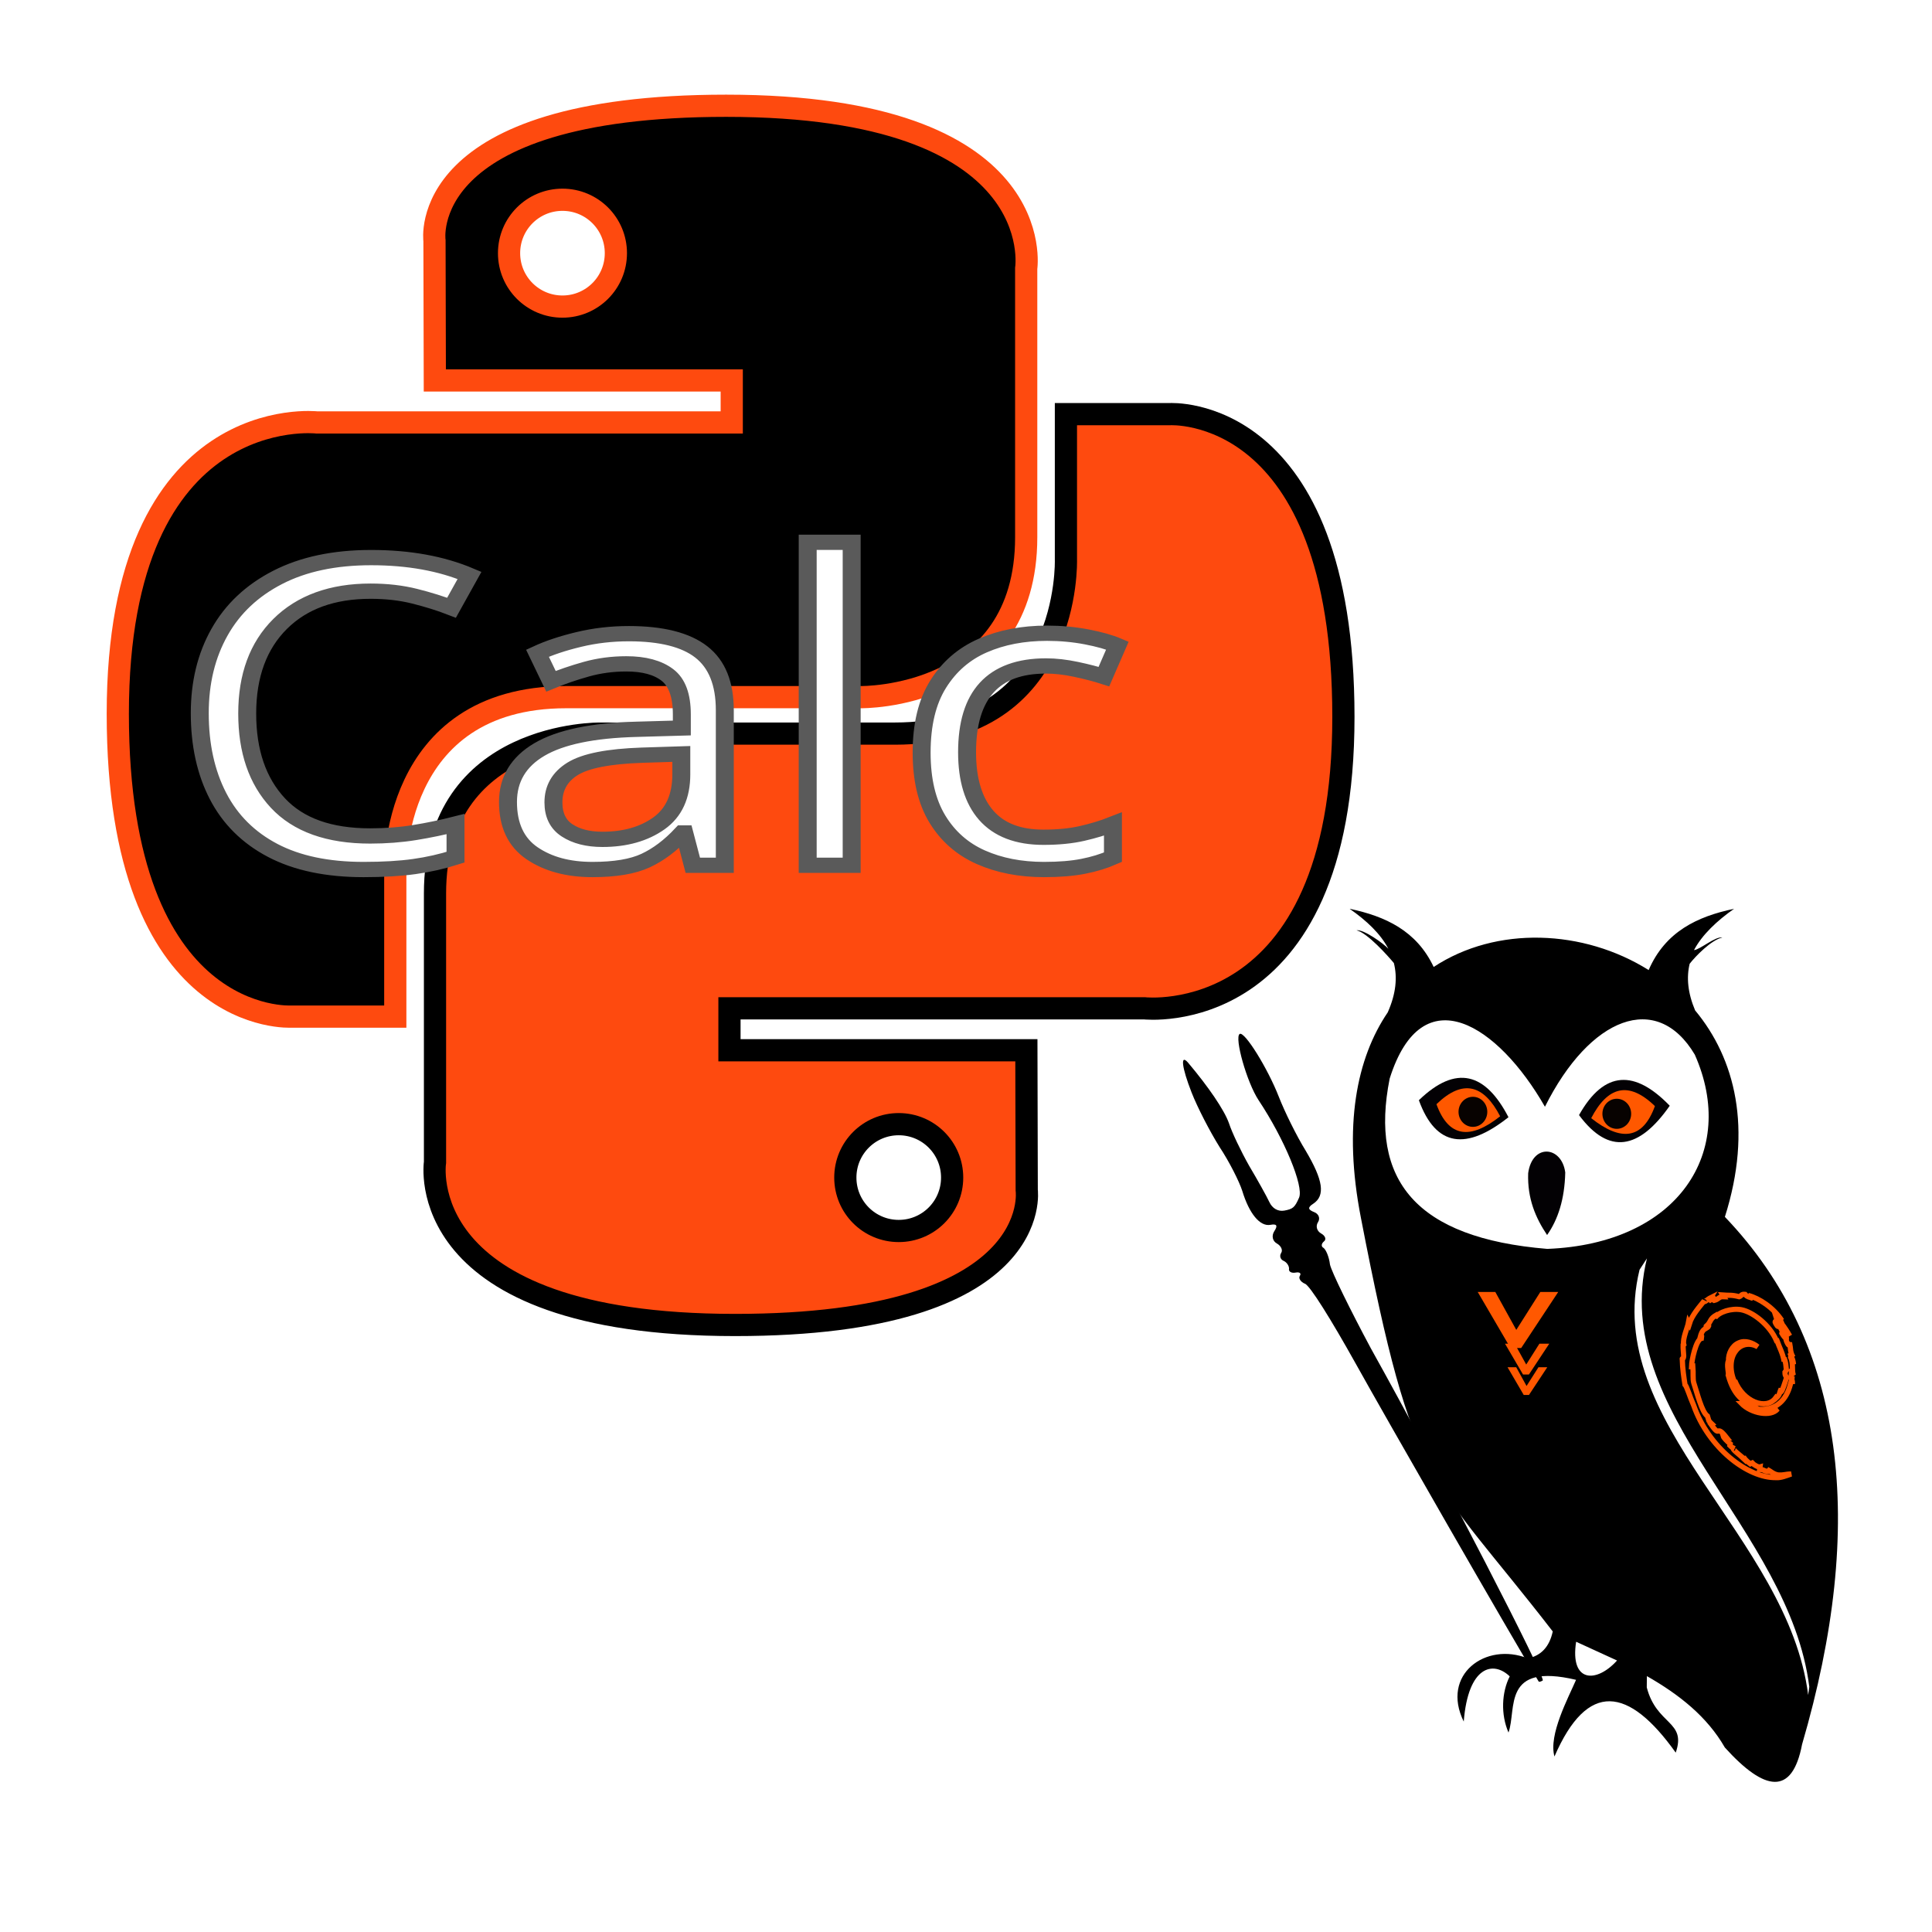
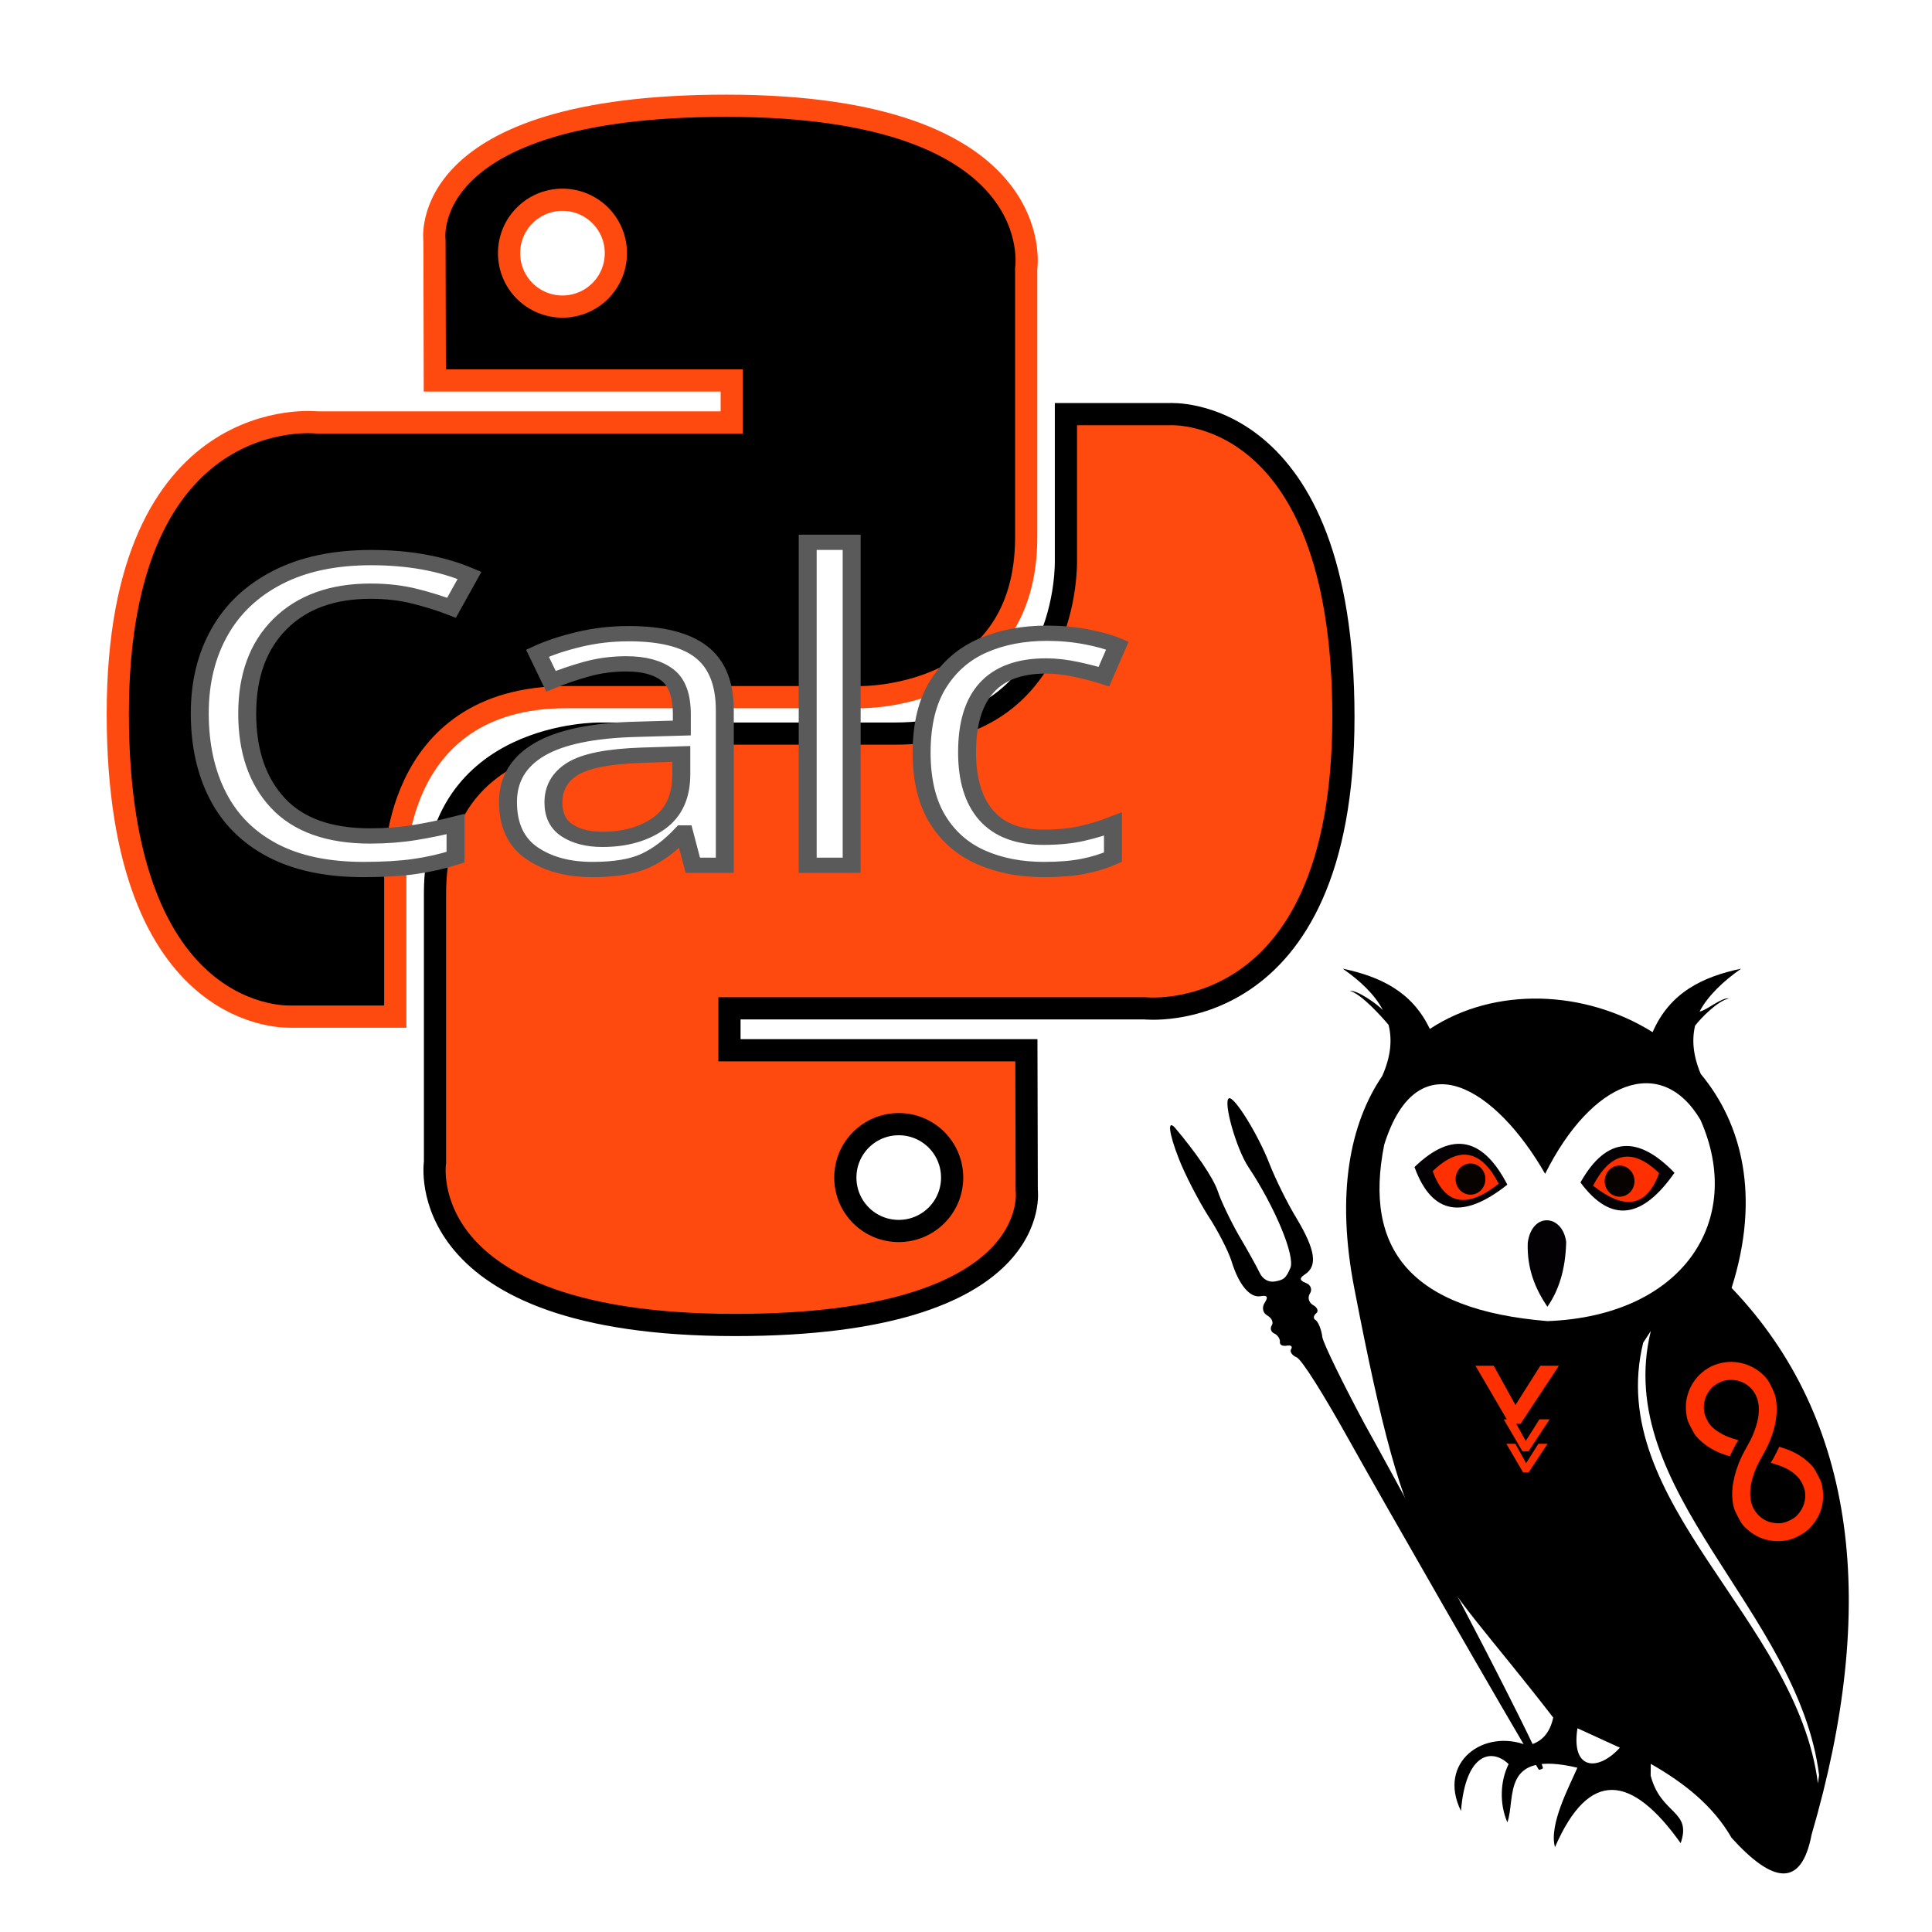
<svg xmlns="http://www.w3.org/2000/svg" xmlns:ns2="http://www.openswatchbook.org/uri/2009/osb" xmlns:xlink="http://www.w3.org/1999/xlink" width="213mm" height="213mm" viewBox="0 0 754.724 754.724" id="svg4205" version="1.1">
  <defs id="defs4207">
    <linearGradient xlink:href="#linearGradient4180" id="linearGradient4184" x1="472.741" y1="281.256" x2="503.568" y2="281.256" gradientUnits="userSpaceOnUse" />
    <linearGradient id="linearGradient4180" ns2:paint="solid">
      <stop style="stop-color:#ffffff;stop-opacity:1;" offset="0" id="stop4182" />
    </linearGradient>
    <linearGradient xlink:href="#linearGradient4180" id="linearGradient4161" gradientUnits="userSpaceOnUse" gradientTransform="matrix(4.335909,0,0,4.335909,-1966.739,-626.0919)" x1="472.741" y1="281.256" x2="503.568" y2="281.256" />
  </defs>
  <g id="layer1" transform="translate(0,-297.6379)">
    <g id="g1894" transform="matrix(4.335909,0,0,4.335909,-148.8279,46.41259)">
      <path style="color:#000000;display:inline;overflow:visible;visibility:visible;opacity:1;fill:#000000;fill-opacity:1;fill-rule:nonzero;stroke:#fe4a0f;stroke-width:2;stroke-linecap:butt;stroke-linejoin:miter;stroke-miterlimit:4;stroke-dasharray:none;stroke-dashoffset:0;stroke-opacity:1;marker:none;marker-start:none;marker-mid:none;marker-end:none" d="M 99.75,67.469 C 71.718,67.469 73.469,79.625 73.469,79.625 L 73.5,92.219 l 26.75,0 0,3.781 -37.375,0 c 0,0 -17.938,-2.034 -17.938,26.25 -2e-6,28.284 15.656,27.281 15.656,27.281 l 9.344,0 0,-13.125 c 0,0 -0.504,-15.656 15.406,-15.656 15.91,0 26.531,0 26.531,0 0,0 14.906,0.241 14.906,-14.406 0,-14.647 0,-24.219 0,-24.219 0,-2e-6 2.263,-14.656 -27.031,-14.656 z M 85,75.938 c 2.661,-2e-6 4.812,2.151 4.812,4.812 2e-6,2.661 -2.151,4.812 -4.812,4.812 -2.661,2e-6 -4.812,-2.151 -4.812,-4.812 -2e-6,-2.661 2.151,-4.812 4.812,-4.812 z" id="path8615" />
      <path id="path8620" d="m 100.546,177.315 c 28.032,0 26.281,-12.156 26.281,-12.156 l -0.031,-12.594 -26.75,0 0,-3.781 37.375,0 c 0,0 17.938,2.034 17.938,-26.25 10e-6,-28.284 -15.656,-27.281 -15.656,-27.281 l -9.344,0 0,13.125 c 0,0 0.504,15.656 -15.406,15.656 -15.91,0 -26.531,0 -26.531,0 0,0 -14.906,-0.241 -14.906,14.406 0,14.647 0,24.219 0,24.219 0,0 -2.263,14.656 27.031,14.656 z m 14.75,-8.469 c -2.661,0 -4.812,-2.151 -4.812,-4.812 0,-2.661 2.151,-4.812 4.812,-4.812 2.661,0 4.812,2.151 4.812,4.812 1e-5,2.661 -2.151,4.812 -4.812,4.812 z" style="color:#000000;display:inline;overflow:visible;visibility:visible;opacity:1;fill:#fe4a0f;fill-opacity:1;fill-rule:nonzero;stroke:#000000;stroke-width:2;stroke-linecap:butt;stroke-linejoin:miter;stroke-miterlimit:4;stroke-dasharray:none;stroke-dashoffset:0;stroke-opacity:1;marker:none;marker-start:none;marker-mid:none;marker-end:none" />
    </g>
    <text xml:space="preserve" style="font-style:normal;font-weight:normal;font-size:258.681px;line-height:1000%;font-family:sans-serif;letter-spacing:0px;word-spacing:0px;fill:url(#linearGradient4161);fill-opacity:1;stroke:#5a5a5a;stroke-width:6.467px;stroke-linecap:butt;stroke-linejoin:miter;stroke-opacity:1" x="60.996" y="689.151" id="text4152" transform="scale(1.084151,0.9223812)">
      <tspan id="tspan4154" x="60.996" y="689.151" style="font-style:normal;font-variant:normal;font-weight:normal;font-stretch:normal;font-size:180px;font-family:'Atomic Age';-inkscape-font-specification:'Atomic Age';fill:url(#linearGradient4161);fill-opacity:1;stroke:#5a5a5a;stroke-width:6.467px;stroke-opacity:1">Calc</tspan>
    </text>
-     <g id="g5" transform="matrix(1.218054,0,0,1.218054,450.6,652.6529)">
-       <path style="fill:#000000;fill-opacity:1" d="m 183.255,98.807 c 8.986,-28.332 3.26,-50.848 -9.545,-66.221 -2.379,-5.635 -2.802,-10.562 -1.756,-14.947 1.828,-2.376 6.929,-7.652 10.492,-8.432 -2.25,-0.429 -6.974,3.784 -9.099,4.051 C 175.895,8.395 180.751,3.802 186.205,0 174.414,2.475 164.162,7.299 158.808,19.649 137.952,6.58 110.007,5.378 89.859,18.657 84.393,7.041 74.379,2.404 62.911,0.001 c 5.446,3.8 9.877,7.97 12.424,12.823 C 73.78,11.114 67.317,6.485 65.116,6.901 68.559,7.653 75.255,15.177 77.097,17.402 c 1.162,4.608 0.698,9.807 -1.965,15.811 -9.959,14.668 -14.391,36.376 -8.596,65.951 17.03,88.137 22.261,81.819 61.513,132.6 -1.054,4.916 -3.736,7.779 -7.996,8.643 -13.521,-5.423 -27.965,5.239 -20.547,20.259 1.409,-17.866 9.467,-19.591 14.745,-14.496 -2.595,5.15 -2.914,12.202 -0.391,18.019 2.687,-7.592 -2.166,-22.534 21.665,-16.908 -2.49,5.776 -8.893,17.654 -6.927,24.587 10.615,-24.438 23.82,-22.383 38.892,-1.238 3.545,-10.217 -6.11,-8.708 -9.287,-20.914 l 0.035,-3.631 c 10.469,5.975 19.355,13.055 25,22.891 12.761,14.112 21.596,15.618 24.771,-0.991 l 0,-0.001 C 228.607,197.58 222.276,139.563 183.255,98.807 Z m -56.968,10.267 C 84.032,105.59 69.265,86.939 75.751,54.449 c 10.454,-33.17 34.827,-17.129 49.793,9.036 14.405,-28.814 35.89,-37.211 48.06,-16.718 13.816,31.07 -5.275,60.681 -47.317,62.307 z m 9.261,125.994 13.123,6.013 c -6.591,7.325 -15.178,7.187 -13.123,-6.013 z m 74.418,17.081 c -6.438,-50.953 -66.215,-86.933 -54.074,-136.399 l 2.366,-3.631 c -12.141,49.466 45.637,86.464 52.076,137.417 z" id="path7" />
-       <path style="fill:#030104" d="m 120.166,84.808 c -0.281,8.138 2.379,14.322 6.071,19.82 3.5,-4.974 5.621,-11.458 5.822,-20.068 -1.128,-8.563 -10.596,-9.362 -11.893,0.248 z" id="path9" />
-       <path style="fill:#030104" d="m 136.477,66.161 c 9.585,12.926 19.29,11.029 29.095,-2.995 -11.112,-11.498 -20.925,-11.527 -29.095,2.995 z" id="path11" />
-       <path style="fill:#030104" d="m 85.114,61.392 c 5.486,15.127 15.328,16.086 28.736,5.449 -7.358,-14.192 -16.754,-17.031 -28.736,-5.449 z" id="path13" />
+     <g id="g4243" transform="matrix(0.3865917,0,0,0.3865917,268.2257,602.7763)">
+       <g id="g5" transform="matrix(3.265141,0,0,3.265141,457.5811,189.5255)">
+         <path style="fill:#000000;fill-opacity:1" d="m 183.255,98.807 c 8.986,-28.332 3.26,-50.848 -9.545,-66.221 -2.379,-5.635 -2.802,-10.562 -1.756,-14.947 1.828,-2.376 6.929,-7.652 10.492,-8.432 -2.25,-0.429 -6.974,3.784 -9.099,4.051 C 175.895,8.395 180.751,3.802 186.205,0 174.414,2.475 164.162,7.299 158.808,19.649 137.952,6.58 110.007,5.378 89.859,18.657 84.393,7.041 74.379,2.404 62.911,0.001 c 5.446,3.8 9.877,7.97 12.424,12.823 C 73.78,11.114 67.317,6.485 65.116,6.901 68.559,7.653 75.255,15.177 77.097,17.402 c 1.162,4.608 0.698,9.807 -1.965,15.811 -9.959,14.668 -14.391,36.376 -8.596,65.951 17.03,88.137 22.261,81.819 61.513,132.6 -1.054,4.916 -3.736,7.779 -7.996,8.643 -13.521,-5.423 -27.965,5.239 -20.547,20.259 1.409,-17.866 9.467,-19.591 14.745,-14.496 -2.595,5.15 -2.914,12.202 -0.391,18.019 2.687,-7.592 -2.166,-22.534 21.665,-16.908 -2.49,5.776 -8.893,17.654 -6.927,24.587 10.615,-24.438 23.82,-22.383 38.892,-1.238 3.545,-10.217 -6.11,-8.708 -9.287,-20.914 l 0.035,-3.631 c 10.469,5.975 19.355,13.055 25,22.891 12.761,14.112 21.596,15.618 24.771,-0.991 l 0,-0.001 C 228.607,197.58 222.276,139.563 183.255,98.807 Z m -56.968,10.267 C 84.032,105.59 69.265,86.939 75.751,54.449 c 10.454,-33.17 34.827,-17.129 49.793,9.036 14.405,-28.814 35.89,-37.211 48.06,-16.718 13.816,31.07 -5.275,60.681 -47.317,62.307 z m 9.261,125.994 13.123,6.013 c -6.591,7.325 -15.178,7.187 -13.123,-6.013 z m 74.418,17.081 c -6.438,-50.953 -66.215,-86.933 -54.074,-136.399 l 2.366,-3.631 c -12.141,49.466 45.637,86.464 52.076,137.417 z" id="path7" />
+         <path style="fill:#030104" d="m 120.166,84.808 c -0.281,8.138 2.379,14.322 6.071,19.82 3.5,-4.974 5.621,-11.458 5.822,-20.068 -1.128,-8.563 -10.596,-9.362 -11.893,0.248 z" id="path9" />
+         <path style="fill:#030104" d="m 136.477,66.161 c 9.585,12.926 19.29,11.029 29.095,-2.995 -11.112,-11.498 -20.925,-11.527 -29.095,2.995 z" id="path11" />
+         <path style="fill:#030104" d="m 85.114,61.392 c 5.486,15.127 15.328,16.086 28.736,5.449 -7.358,-14.192 -16.754,-17.031 -28.736,-5.449 z" id="path13" />
+       </g>
+       <path style="fill:#ff3000;fill-opacity:1" d="m 753.896,394.149 c 12.736,35.117 35.583,37.343 66.71,12.65 -17.081,-32.946 -38.894,-39.537 -66.71,-12.65 z" id="path13-3" />
+       <path style="fill:#ff3000;fill-opacity:1" d="m 982.665,396.126 c -12.736,35.117 -35.583,37.343 -66.71,12.65 17.081,-32.946 38.894,-39.537 66.71,-12.65 z" id="path13-3-7" />
+       <ellipse style="opacity:0.97;fill:#000000;fill-opacity:1;fill-rule:nonzero;stroke:none;stroke-width:1.4;stroke-linecap:round;stroke-linejoin:round;stroke-miterlimit:4;stroke-dasharray:none;stroke-dashoffset:0;stroke-opacity:1" id="path4230" cx="792.081" cy="402.14" rx="15.066" ry="15.751" />
+       <ellipse style="opacity:0.97;fill:#000000;fill-opacity:1;fill-rule:nonzero;stroke:none;stroke-width:1.4;stroke-linecap:round;stroke-linejoin:round;stroke-miterlimit:4;stroke-dasharray:none;stroke-dashoffset:0;stroke-opacity:1" id="path4230-5" cx="942.742" cy="404.194" rx="15.066" ry="15.751" />
+       <path d="m 497.45,381.777 c 6.095,15.643 19.349,41.242 29.271,57.091 10.423,15.755 20.735,36.411 23.792,45.908 7.278,23.963 18.556,37.73 29.569,35.687 6.508,-1.207 7.929,0.664 4.089,6.561 -3.163,4.856 -1.949,10.426 2.573,12.941 4.523,2.516 6.414,7.045 4.607,9.82 -2.033,3.122 -0.966,6.889 2.458,8.388 3.424,1.5 5.768,5.335 5.737,8.085 -0.758,3.19 2.441,5.037 6.946,4.201 4.005,-0.743 6.153,0.689 4.346,3.464 -1.582,2.428 0.762,6.263 5.236,8.178 5.201,1.475 28.31,38.97 52.683,82.636 31.823,57.227 162.021,284.377 192.209,333.978 0.549,0.508 2.051,0.23 4.231,-1.09 3.632,-2.199 -104.337,-212.123 -179.845,-347.555 -21.852,-40.778 -41.329,-80.472 -42.963,-88.098 -0.908,-8.066 -4.319,-15.668 -6.742,-17.353 -2.649,-1.339 -2.392,-4.436 0.465,-6.796 2.631,-2.013 1.564,-5.78 -2.959,-8.295 -4.523,-2.516 -5.962,-7.738 -3.251,-11.901 2.485,-3.816 0.82,-8.691 -4.155,-10.513 -6.299,-2.491 -6.995,-4.802 -0.957,-8.667 13.028,-8.516 10.437,-24.809 -7.809,-55.582 -9.648,-15.594 -22.126,-41.032 -28.222,-56.675 -11.544,-29.576 -35.801,-68.688 -40.886,-65.61 -5.812,3.518 7.419,50.774 19.862,69.51 26.906,40.451 47.438,90.013 42.308,101.944 -4.501,10.289 -6.406,11.862 -15.416,13.533 -6.507,1.207 -12.629,-2.232 -15.717,-8.979 -2.764,-5.892 -12.284,-23.035 -21.108,-37.866 -8.598,-15.179 -18.086,-35.072 -21.143,-44.569 -4.948,-14.026 -21.657,-38.375 -43.017,-63.69 -8.111,-9.17 -6.441,5.159 3.809,31.316 z" id="path8" style="stroke:none;stroke-opacity:1" />
+       <text id="text4698-3" y="-628.815" x="704.818" style="font-style:normal;font-variant:normal;font-weight:bold;font-stretch:normal;font-size:142.432px;line-height:125%;font-family:sans-serif;-inkscape-font-specification:'sans-serif, Bold';text-align:start;letter-spacing:0px;word-spacing:0px;writing-mode:lr-tb;text-anchor:start;fill:#ff3000;fill-opacity:1;stroke:none;stroke-width:1px;stroke-linecap:butt;stroke-linejoin:miter;stroke-opacity:1" xml:space="preserve" transform="scale(1.125698,-0.8883376)">
+         <tspan y="-628.815" x="704.818" id="tspan4700-5">^</tspan>
+       </text>
+       <text id="text4698-3-6" y="-706.097" x="731.688" style="font-style:normal;font-variant:normal;font-weight:bold;font-stretch:normal;font-size:78.295px;line-height:125%;font-family:sans-serif;-inkscape-font-specification:'sans-serif, Bold';text-align:start;letter-spacing:0px;word-spacing:0px;writing-mode:lr-tb;text-anchor:start;fill:#ff3000;fill-opacity:1;stroke:none;stroke-width:1px;stroke-linecap:butt;stroke-linejoin:miter;stroke-opacity:1" xml:space="preserve" transform="scale(1.125698,-0.8883376)">
+         <tspan y="-706.097" x="731.688" id="tspan4700-5-2">^</tspan>
+       </text>
+       <text id="text4698-3-9" y="-735.927" x="734.219" style="font-style:normal;font-variant:normal;font-weight:bold;font-stretch:normal;font-size:70.278px;line-height:125%;font-family:sans-serif;-inkscape-font-specification:'sans-serif, Bold';text-align:start;letter-spacing:0px;word-spacing:0px;writing-mode:lr-tb;text-anchor:start;fill:#ff3000;fill-opacity:1;stroke:none;stroke-width:1px;stroke-linecap:butt;stroke-linejoin:miter;stroke-opacity:1" xml:space="preserve" transform="scale(1.125698,-0.8883376)">
+         <tspan y="-735.927" x="734.219" id="tspan4700-5-1">^</tspan>
+       </text>
+       <g transform="matrix(0.09151779,0.1740942,-0.1740942,0.09151779,1120.398,544.532)" id="g6" style="fill:#ff3000;fill-opacity:1">
+         <g transform="matrix(0.1,0,0,-0.1,0,511)" id="g8" style="fill:#ff3000;fill-opacity:1">
+           <path d="M 2039,2411.4 C 738.8,2178.5 -123.4,908.3 151,-373.4 c 99.1,-468 341.2,-894.5 693.9,-1224.1 274.3,-258.2 574,-426.5 970.5,-548.6 186.7,-55.3 237.4,-62.3 606.3,-62.3 359.6,-2.3 424.2,4.6 599.4,53 523.3,147.5 986.7,421.9 1420,836.8 l 189,182.1 -191.3,262.8 C 4335,-728.4 4215.2,-555.5 4176,-486.4 l -71.5,126.8 -216.7,-214.4 c -364.2,-361.9 -776.9,-613.2 -1136.5,-693.9 -228.2,-50.7 -560.2,-34.6 -767.7,36.9 -426.5,145.2 -767.7,497.9 -906,933.6 -73.8,237.4 -69.2,604 13.8,836.8 126.8,359.6 364.2,643.2 682.4,809.2 659.3,343.5 1399.3,147.5 2111.6,-562.5 103.7,-101.4 253.6,-267.4 334.3,-368.8 147.5,-184.4 212.1,-276.6 516.4,-744.6 514.1,-786.1 1254.1,-1450 1911.1,-1710.5 371.2,-147.5 495.6,-170.6 938.3,-170.6 371.1,0 419.6,6.9 606.3,62.3 663.9,202.9 1152.6,604 1452.3,1187.2 186.7,366.5 255.9,650.1 255.9,1065 0,414.9 -69.2,698.5 -255.9,1065 -297.4,580.9 -793,986.7 -1447.7,1184.9 -191.3,57.6 -239.8,64.5 -610.9,64.5 -348.1,0 -428.8,-6.9 -592.5,-50.7 C 6481.2,2231.5 5990.2,1941 5566,1528.4 l -189,-182.1 191.3,-260.5 c 106,-145.2 223.6,-318.1 260.5,-385 l 71.4,-124.5 239.8,235.1 c 368.8,357.3 687,553.3 1072,657 230.5,64.5 590.2,53 811.5,-23.1 421.9,-147.5 737.7,-465.7 892.1,-906 50.7,-140.6 62.2,-209.8 62.2,-421.9 2.3,-357.3 -76.1,-587.8 -295.1,-878.3 -253.6,-338.9 -666.2,-537.1 -1111.1,-539.4 -580.9,0 -1219.5,391.9 -1784.3,1095 -147.5,184.6 -212,276.8 -516.3,744.8 -615.5,942.9 -1440.8,1609.1 -2268.4,1830.4 -200.6,53 -760.7,78.4 -963.6,41.5 z" id="path10" style="fill:#ff3000;fill-opacity:1" />
+         </g>
+       </g>
    </g>
-     <path style="fill:#ff5800;fill-opacity:1" d="m 561.14,728.987 c 4.751,13.1 13.274,13.931 24.886,4.719 -6.372,-12.29 -14.509,-14.749 -24.886,-4.719 z" id="path13-3" />
-     <path style="fill:#ff5800;fill-opacity:1" d="m 646.482,729.725 c -4.751,13.1 -13.274,13.931 -24.886,4.719 6.372,-12.291 14.509,-14.749 24.886,-4.719 z" id="path13-3-7" />
-     <path d="m 696.912,828.084 c 0.803,1.876 0.704,2.98 0.93,4.775 l -0.554,0.801 c 0.022,1.855 0.466,1 0.532,2.456 -0.508,1.53 -1.493,4.75 -2.03,5.221 -0.463,0.167 0.022,-0.849 0.009,-1.167 -0.817,1.696 -0.326,2.193 -2.01,3.692 l -0.126,-0.151 c -3.638,4.986 -12.796,1.538 -15.999,-6.818 0.157,0.548 0.009,0.454 -0.017,0.708 -1.944,-4.182 -1.926,-9.156 0.277,-12.053 2.087,-3.003 5.717,-3.535 8.755,-1.781 -1.893,-1.53 -4.939,-2.744 -7.492,-1.517 -2.555,1.069 -4.094,4.222 -3.95,6.934 -0.877,1.637 0.233,4.895 -0.109,5.706 2.257,7.968 5.796,10.402 11.111,12.815 0.805,0.306 0.413,0.556 0.654,0.934 -1.566,-0.298 -3.185,-1.04 -4.707,-2.131 0.892,0.79 1.812,1.537 2.809,2.017 -1.396,-0.073 -4.288,-2.773 -4.801,-2.727 3.981,4.113 11.674,5.371 14.209,2.25 -1.48,0.669 -3.411,1.388 -5.44,1.21 -0.909,-0.213 -2.281,-0.855 -2.183,-1.114 5.337,0.49 9.718,-1.861 11.924,-7.531 0.574,-1.414 0.952,-3.583 1.252,-3.728 -0.092,1.127 0.259,0.422 0.231,1.396 0.136,-2.504 -0.767,-0.697 -0.44,-4.059 l 0.918,0.774 c -0.895,-1.684 0.081,-4.537 -1.206,-7.249 0.081,-1.015 0.829,0.734 1.16,2.867 -0.245,-2.414 -0.835,-2.586 -1.387,-4.441 0.408,0.536 0.887,1.088 1.254,1.679 -1.232,-1.943 -0.989,-3.697 -1.27,-4.997 -0.246,-0.039 -0.251,1.171 -1.329,-1.271 -0.411,-1.083 -5e-5,-0.652 -0.026,-0.949 -0.205,-0.06 -0.943,-0.724 -1.82,-2.21 0.03,-0.444 0.867,0.775 1.135,0.732 -0.657,-1.196 -1.31,-2.049 -1.704,-3.011 -1.527,-1.75 -0.149,0.372 -1.187,-0.543 -2.047,-2.928 0.342,-1 -0.143,-2.505 2.064,1.816 4.122,5.08 5.006,6.42 -0.937,-1.688 -1.996,-3.266 -3.116,-4.754 0.435,0.062 -2.019,-3.437 0.026,-1.284 -3.258,-5.021 -8.882,-8.699 -13.147,-9.785 0.603,0.34 1.364,0.768 1.22,0.939 -2.175,-0.674 -1.926,-0.893 -2.384,-1.359 -1.635,-0.209 -1.409,0.624 -2.322,0.914 -3.253,-0.816 -3.665,-0.432 -6.447,-0.649 l 0.371,0.627 c -1.977,-0.094 -1.844,1.053 -3.771,1.483 -0.156,-0.072 0.415,-0.649 0.942,-0.984 -1.51,0.927 -1.719,0.177 -3.106,1.312 0.245,-0.524 0.563,-0.932 0.856,-1.411 -1.281,0.629 -2.751,2.28 -2.519,1.211 -1.646,2.147 -4.761,5.477 -5.838,9.042 l -0.309,-0.583 c -0.356,1.982 -2.417,6.453 -1.863,8.625 l -0.231,0.186 c -0.051,1.372 0.143,2.829 0.212,4.193 -0.062,1.805 -0.749,0.98 -0.558,1.185 0.106,4.125 0.647,7.412 1.065,10.12 0.725,0.654 1.945,4.89 3.39,8.096 5.719,16.392 20.981,28.491 32.322,28.212 1.73,0.13 3.88,-0.743 5.744,-1.396 -2.498,0.017 -2.622,0.519 -5.127,0.358 -1.906,-0.369 -2.676,-1.341 -4.254,-2.179 l 0.829,0.849 c -2.515,-0.178 -1.724,-0.765 -3.737,-0.823 l 0.139,-0.981 c -0.714,0.199 -2.432,-0.842 -3.068,-1.546 l -0.735,0.335 c -1.493,-1.143 -2.402,-2.035 -2.698,-2.887 l -0.009,0.678 c -0.526,-0.527 -5.541,-4.317 -3.503,-3.777 -0.436,-0.245 -0.915,-0.318 -1.747,-1.188 l 0.126,-0.62 c -1.279,-1.019 -2.586,-2.455 -2.76,-3.037 0.697,0.577 1.032,0.605 1.361,0.622 -4.454,-5.657 -2.166,0.444 -6.059,-5.159 l 0.294,-0.153 c -0.424,-0.387 -0.773,-0.848 -1.164,-1.284 l -0.576,-1.847 c -2.23,-1.606 -4.003,-8.992 -5.32,-12.907 -0.48,-1.613 -0.121,-3.673 -0.381,-6.581 l -0.513,0.076 c 0.064,-2.464 1.776,-10.496 3.866,-10.94 0.314,-1.98 -0.191,0.067 -0.537,-0.263 0.936,-3.727 1.929,-3.132 3.13,-4.208 1.037,-1.809 -1.115,0.986 -0.766,-0.233 2.268,-1.934 1.047,-2.783 4.29,-4.586 0.471,0.134 -0.669,0.756 -0.828,1.233 1.616,-2.301 6.479,-3.831 10.31,-3.127 4.454,0.845 11.089,5.908 13.718,12.091 l 0.206,-0.005 c 0.891,2.519 2.4,5.244 2.796,8.135 l -0.056,-1.421" id="path14-1" style="fill:#000000;fill-opacity:1;stroke:#ff5800;stroke-width:2.038;stroke-miterlimit:4;stroke-dasharray:none;stroke-opacity:1" />
-     <ellipse style="opacity:0.97;fill:#000000;fill-opacity:1;fill-rule:nonzero;stroke:none;stroke-width:1.4;stroke-linecap:round;stroke-linejoin:round;stroke-miterlimit:4;stroke-dasharray:none;stroke-dashoffset:0;stroke-opacity:1" id="path4230" cx="575.385" cy="731.968" rx="5.62" ry="5.876" />
-     <ellipse style="opacity:0.97;fill:#000000;fill-opacity:1;fill-rule:nonzero;stroke:none;stroke-width:1.4;stroke-linecap:round;stroke-linejoin:round;stroke-miterlimit:4;stroke-dasharray:none;stroke-dashoffset:0;stroke-opacity:1" id="path4230-5" cx="631.588" cy="732.735" rx="5.62" ry="5.876" />
-     <path d="m 465.473,724.372 c 2.274,5.836 7.218,15.386 10.92,21.298 3.888,5.878 7.735,13.583 8.875,17.126 2.715,8.939 6.922,14.075 11.031,13.313 2.428,-0.45 2.958,0.248 1.525,2.448 -1.18,1.812 -0.727,3.889 0.96,4.828 1.687,0.939 2.393,2.628 1.719,3.663 -0.758,1.165 -0.36,2.57 0.917,3.129 1.277,0.559 2.152,1.99 2.14,3.016 -0.283,1.19 0.91,1.879 2.591,1.567 1.494,-0.278 2.295,0.258 1.621,1.292 -0.59,0.906 0.284,2.336 1.953,3.051 1.94,0.55 10.561,14.538 19.653,30.827 11.871,21.349 60.442,106.086 71.703,124.59 0.205,0.189 0.765,0.085 1.578,-0.407 1.355,-0.82 -38.923,-79.132 -67.091,-129.655 -8.152,-15.212 -15.418,-30.02 -16.027,-32.865 -0.338,-3.009 -1.611,-5.845 -2.515,-6.474 -0.988,-0.499 -0.892,-1.655 0.173,-2.535 0.982,-0.751 0.583,-2.156 -1.104,-3.095 -1.687,-0.939 -2.224,-2.887 -1.213,-4.44 0.927,-1.423 0.306,-3.242 -1.55,-3.922 -2.35,-0.929 -2.609,-1.791 -0.357,-3.233 4.86,-3.177 3.894,-9.255 -2.913,-20.735 -3.599,-5.817 -8.254,-15.307 -10.528,-21.143 -4.306,-11.033 -13.355,-25.624 -15.253,-24.476 -2.168,1.312 2.768,18.941 7.41,25.93 10.037,15.09 17.697,33.579 15.783,38.03 -1.679,3.838 -2.39,4.425 -5.751,5.049 -2.428,0.45 -4.711,-0.833 -5.863,-3.35 -1.031,-2.198 -4.582,-8.593 -7.874,-14.126 -3.208,-5.662 -6.747,-13.084 -7.887,-16.627 -1.846,-5.232 -8.079,-14.316 -16.047,-23.76 -3.026,-3.421 -2.403,1.925 1.421,11.682 z" id="path8" style="stroke:none;stroke-opacity:1" />
-     <text id="text4698-3" y="-889.679" x="511.577" style="font-style:normal;font-variant:normal;font-weight:bold;font-stretch:normal;font-size:53.134px;line-height:125%;font-family:sans-serif;-inkscape-font-specification:'sans-serif, Bold';text-align:start;letter-spacing:0px;word-spacing:0px;writing-mode:lr-tb;text-anchor:start;fill:#ff5800;fill-opacity:1;stroke:none;stroke-width:1px;stroke-linecap:butt;stroke-linejoin:miter;stroke-opacity:1" xml:space="preserve" transform="scale(1.125698,-0.8883376)">
-       <tspan y="-889.679" x="511.577" id="tspan4700-5">^</tspan>
-     </text>
-     <text id="text4698-3-6" y="-918.509" x="521.601" style="font-style:normal;font-variant:normal;font-weight:bold;font-stretch:normal;font-size:29.208px;line-height:125%;font-family:sans-serif;-inkscape-font-specification:'sans-serif, Bold';text-align:start;letter-spacing:0px;word-spacing:0px;writing-mode:lr-tb;text-anchor:start;fill:#ff5800;fill-opacity:1;stroke:none;stroke-width:1px;stroke-linecap:butt;stroke-linejoin:miter;stroke-opacity:1" xml:space="preserve" transform="scale(1.125698,-0.8883376)">
-       <tspan y="-918.509" x="521.601" id="tspan4700-5-2">^</tspan>
-     </text>
-     <text id="text4698-3-9" y="-929.637" x="522.545" style="font-style:normal;font-variant:normal;font-weight:bold;font-stretch:normal;font-size:26.217px;line-height:125%;font-family:sans-serif;-inkscape-font-specification:'sans-serif, Bold';text-align:start;letter-spacing:0px;word-spacing:0px;writing-mode:lr-tb;text-anchor:start;fill:#ff5800;fill-opacity:1;stroke:none;stroke-width:1px;stroke-linecap:butt;stroke-linejoin:miter;stroke-opacity:1" xml:space="preserve" transform="scale(1.125698,-0.8883376)">
-       <tspan y="-929.637" x="522.545" id="tspan4700-5-1">^</tspan>
-     </text>
  </g>
</svg>
